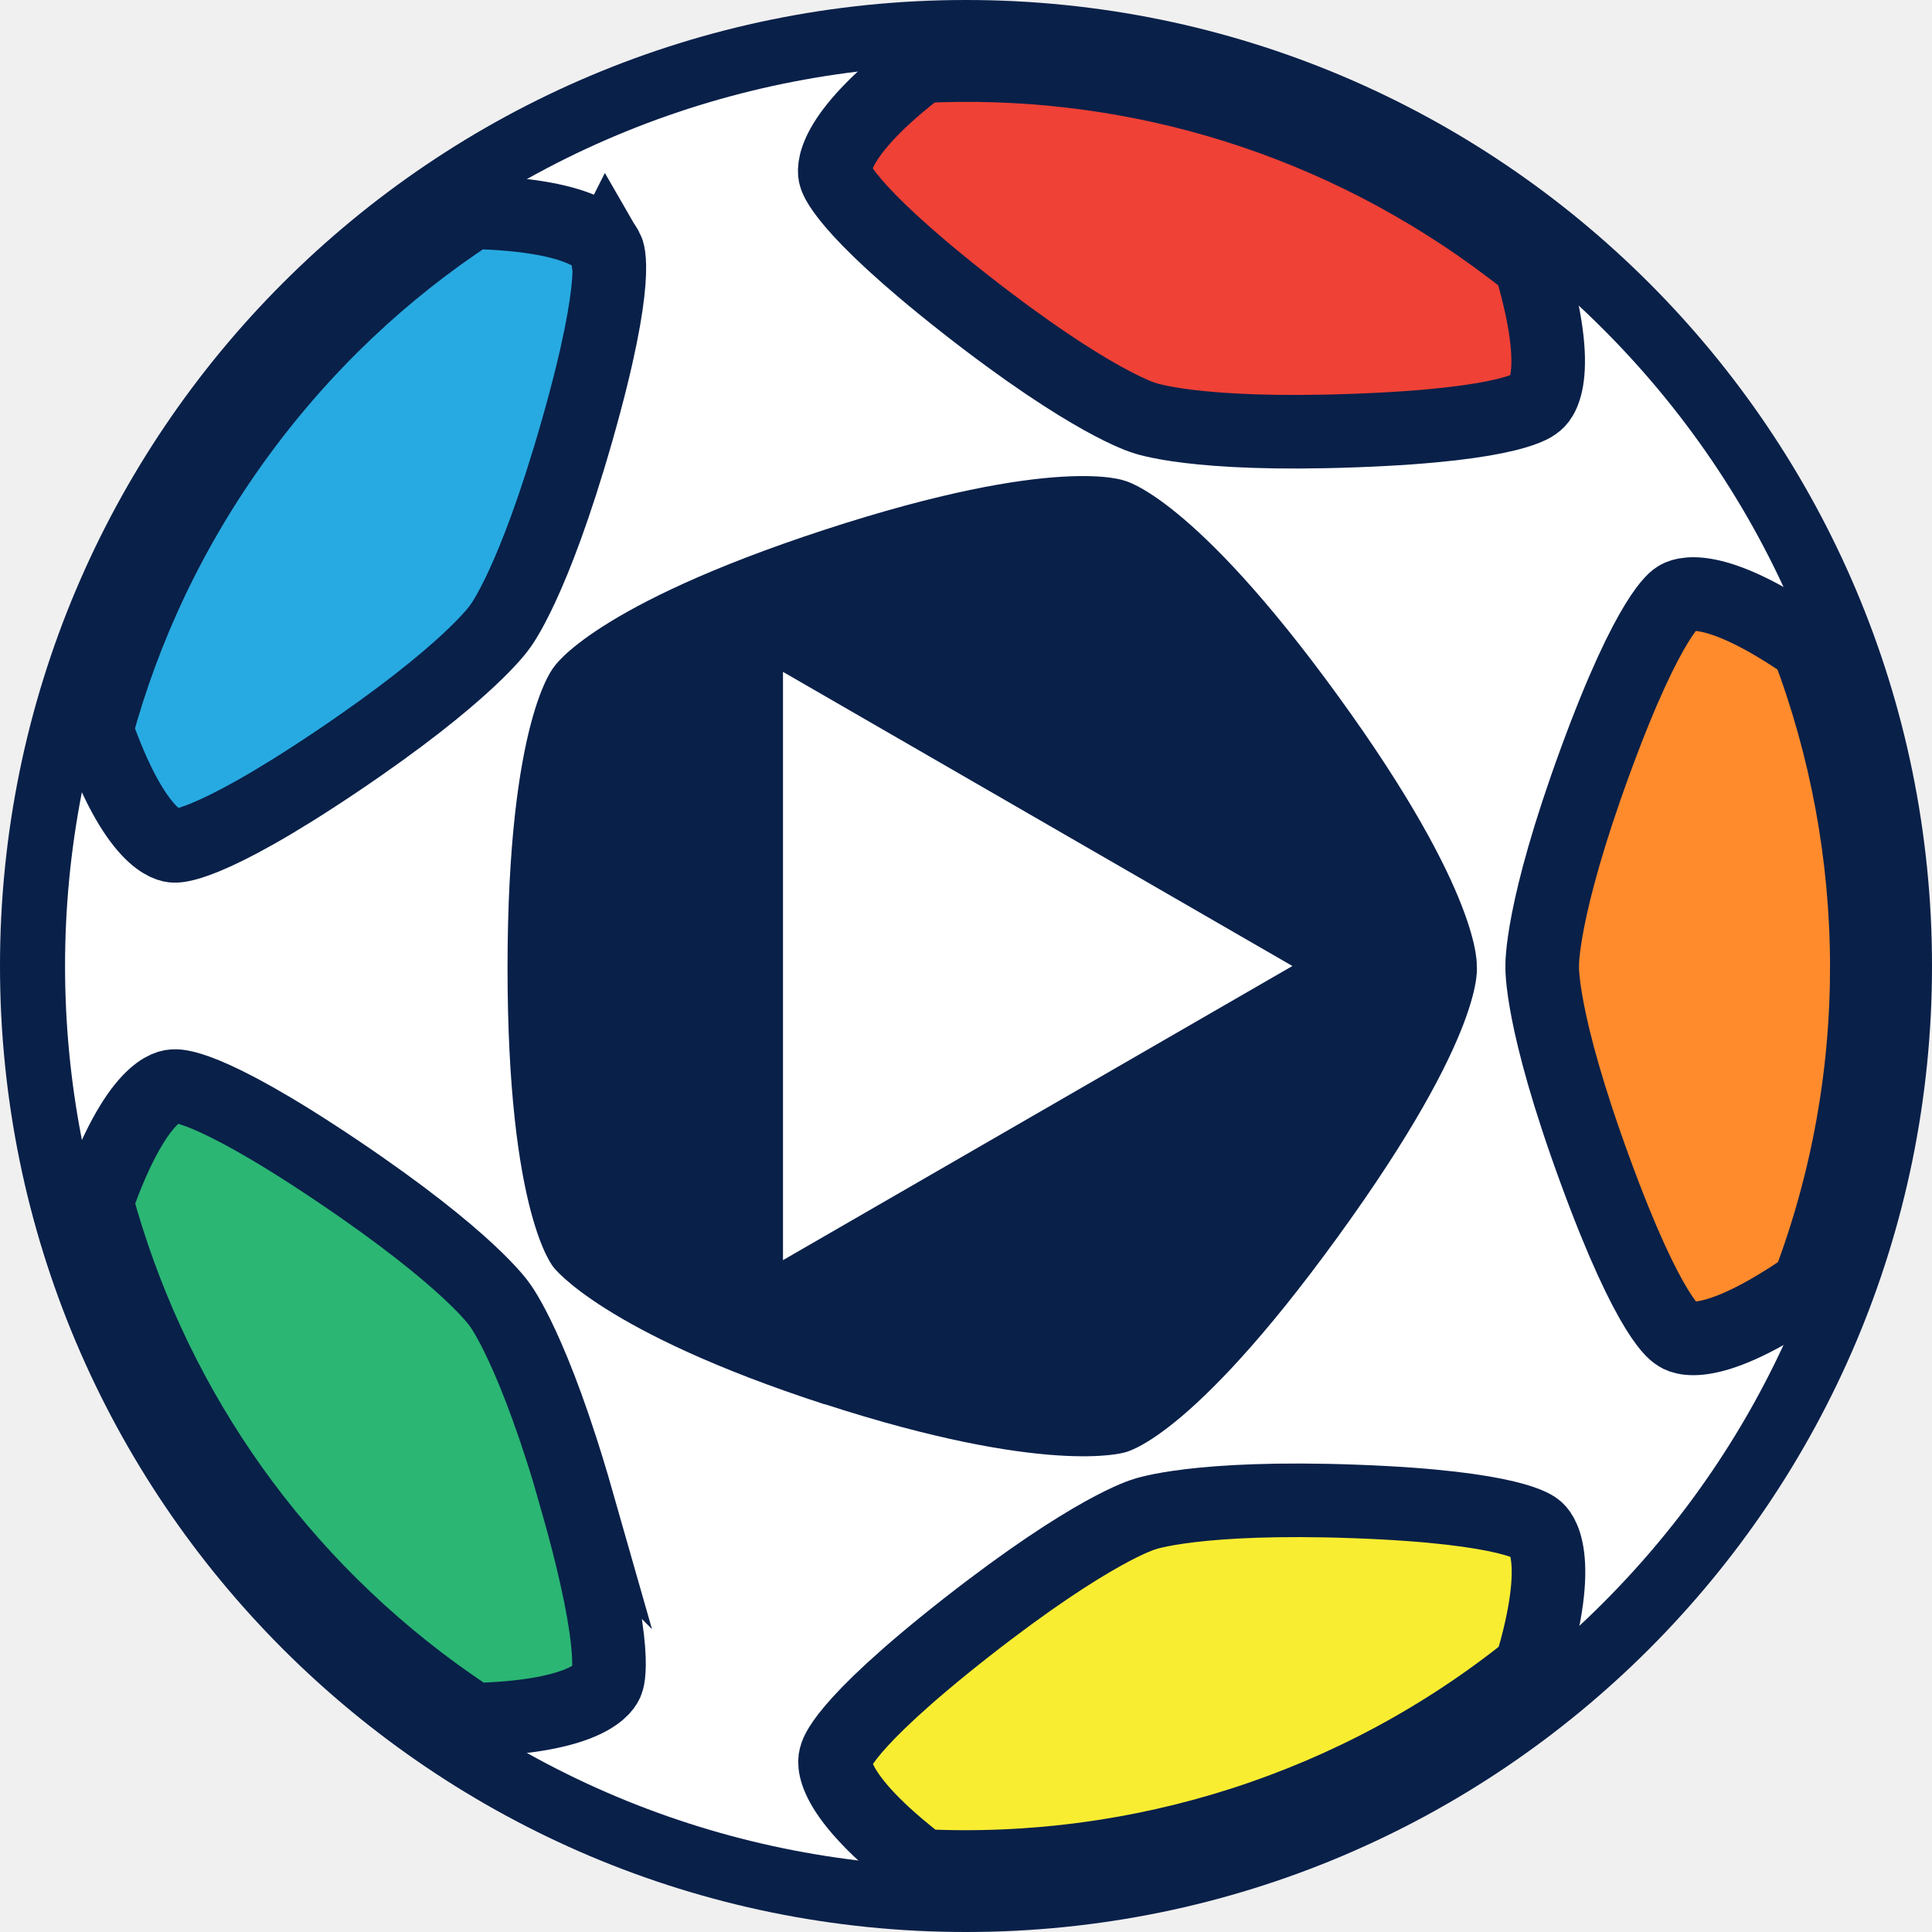
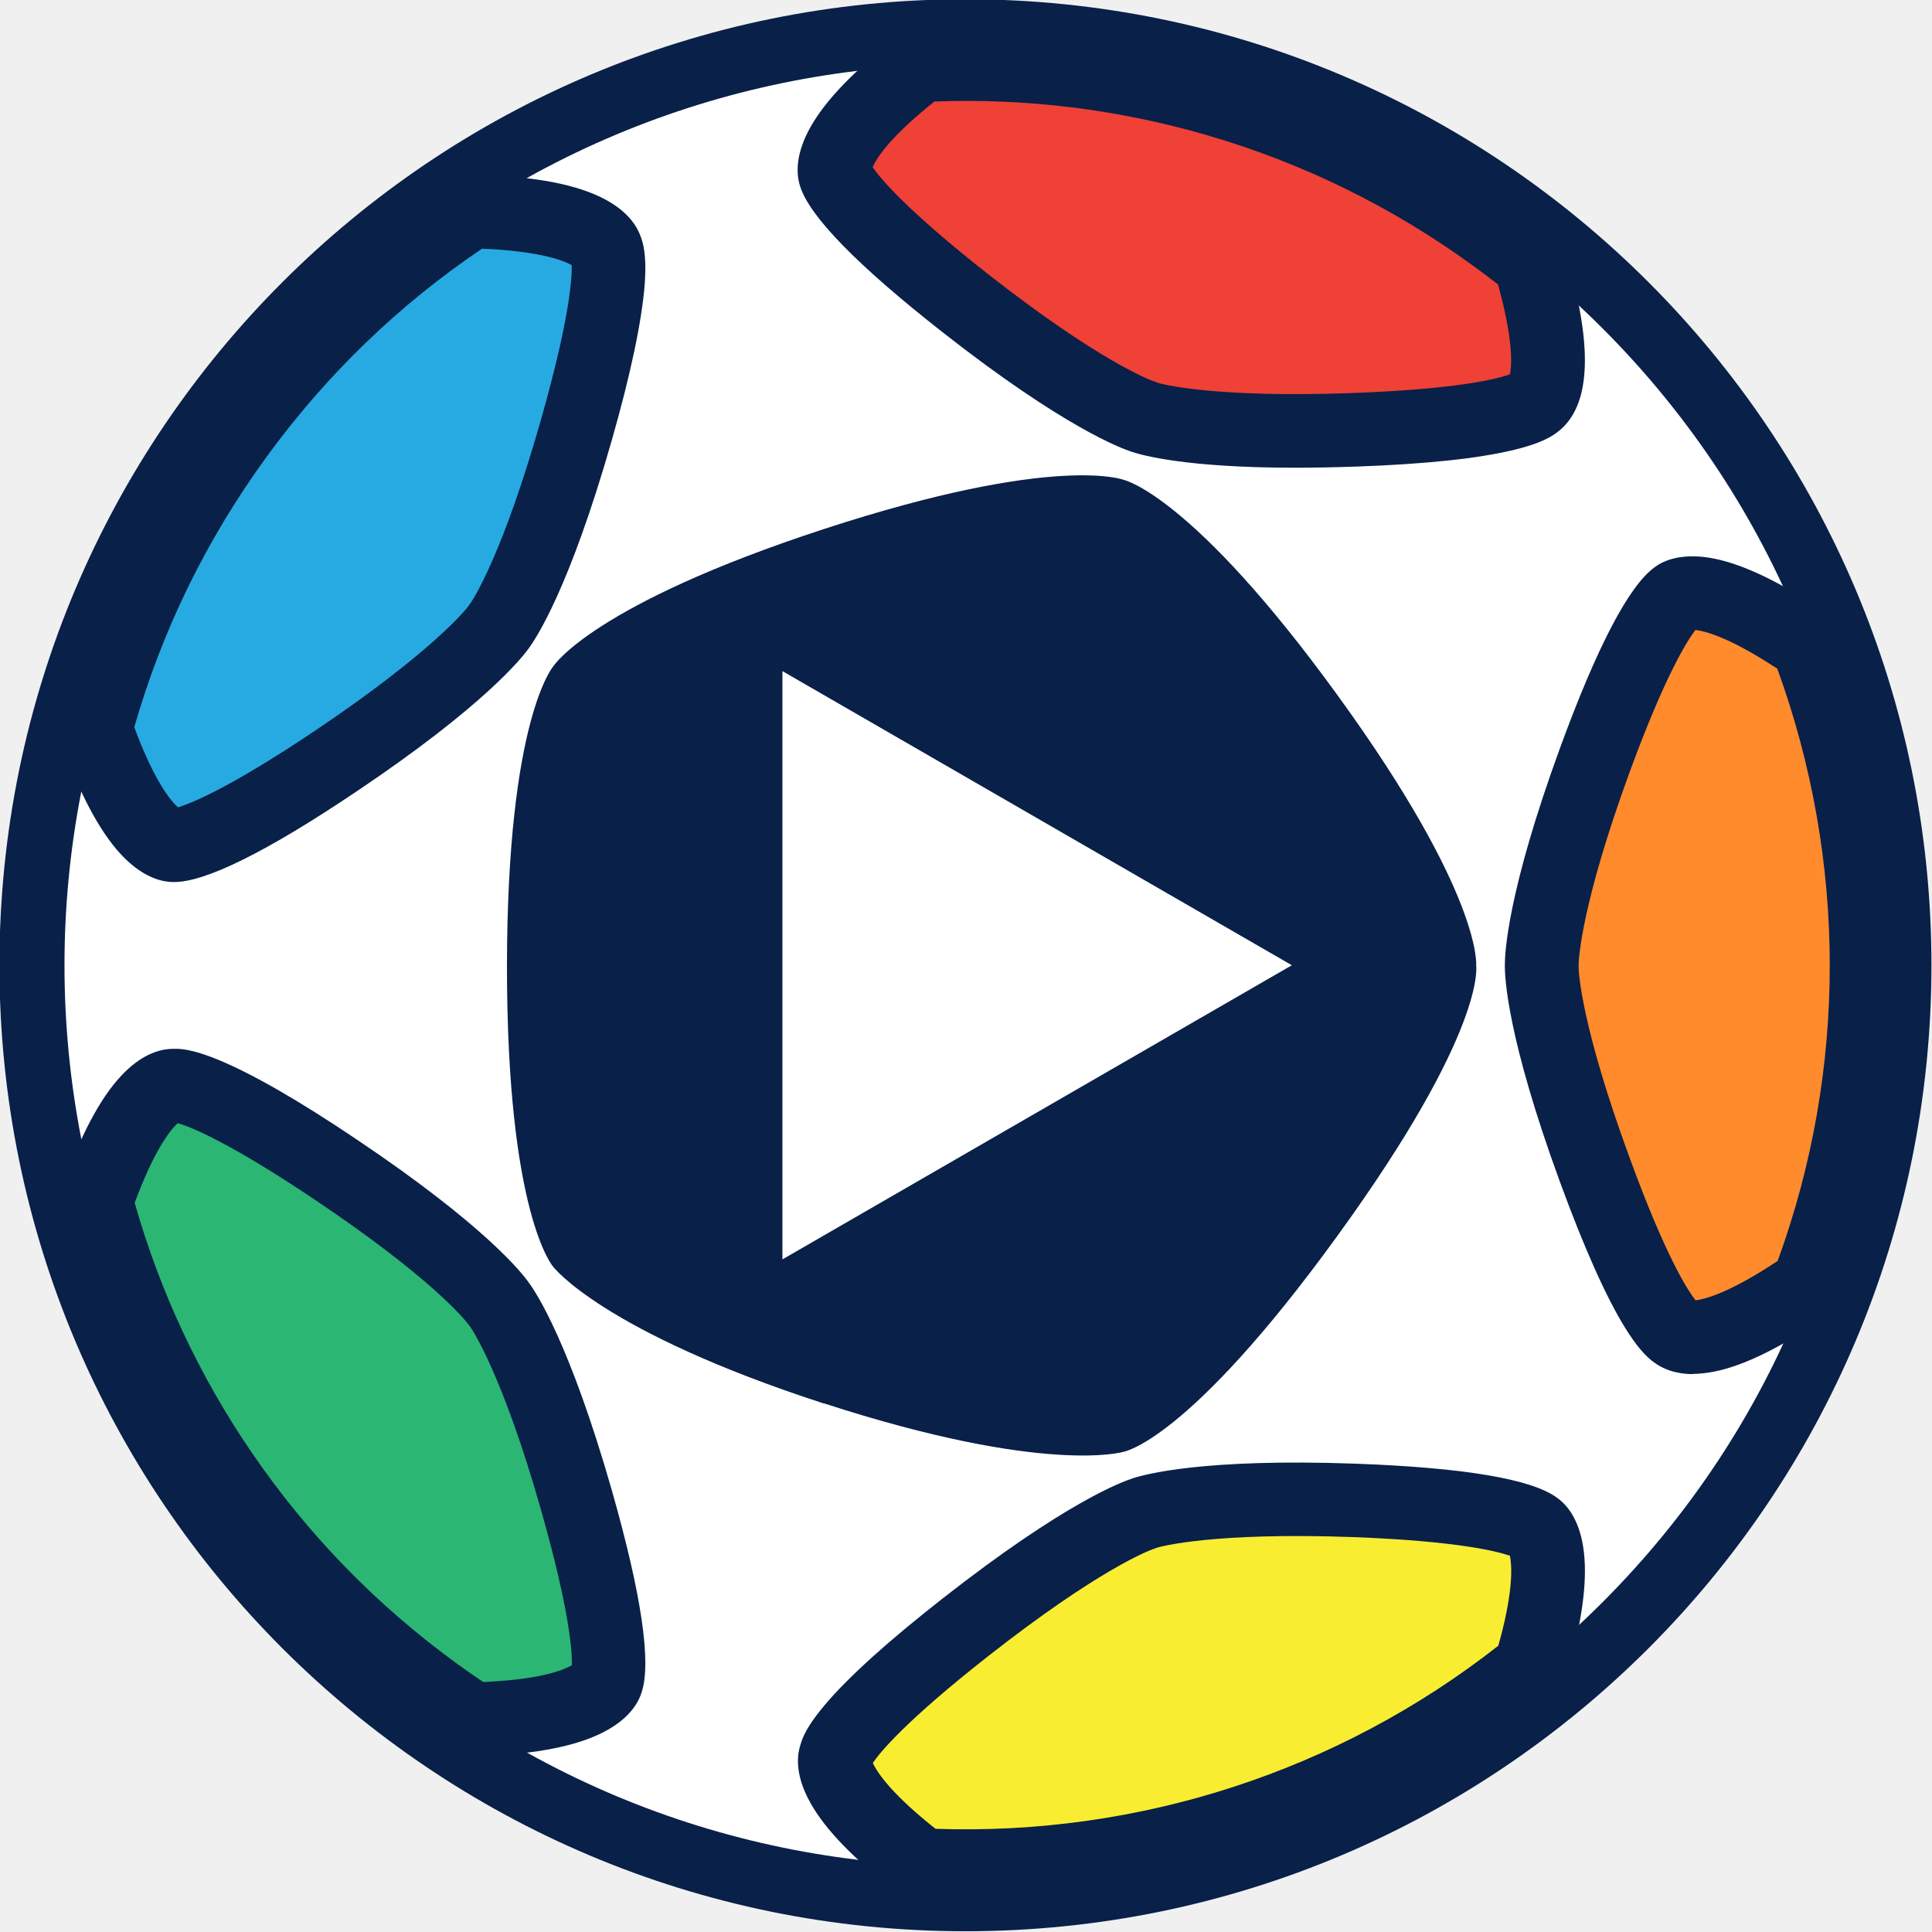
<svg xmlns="http://www.w3.org/2000/svg" id="Layer_1" data-name="Layer 1" version="1.1" viewBox="0 0 1024 1024">
  <defs>
    <style>
      .cls-1 {
+         fill: #f9ed32;
+       }
+ 
+       .cls-1, .cls-2, .cls-3, .cls-4, .cls-5, .cls-6, .cls-7 {
+         stroke-width: 0px;
+       }
+ 
+       .cls-2 {
+         fill: #27aae1;
+       }
+ 
+       .cls-3 {
+         fill: #ff8b2c;
+       }
+ 
+       .cls-4 {
        fill: #ef4136;
      }

-       .cls-1, .cls-2, .cls-3, .cls-4, .cls-5 {
-         stroke: #092049;
-         stroke-miterlimit: 10;
-         stroke-width: 39px;
-       }
- 
-       .cls-2 {
-         fill: #ff8b2c;
-       }
- 
-       .cls-3 {
-         fill: #27aae1;
-       }
- 
-       .cls-4 {
+       .cls-5 {
        fill: #2bb673;
-       }
- 
-       .cls-5 {
-         fill: #f9ed32;
      }

      .cls-6 {
        fill: #fff;
-       }
- 
-       .cls-6, .cls-7 {
-         stroke-width: 0px;
      }

      .cls-7 {
        fill: #092049;
      }
    </style>
  </defs>
-   <circle class="cls-7" cx="512" cy="512" r="512" />
-   <circle class="cls-6" cx="512" cy="512" r="477.5" transform="translate(-212.1 512) rotate(-45)" />
-   <path class="cls-1" d="M488.4,35.1c-2.7,2-5.5,4.2-8.3,6.5-44.1,36-37.3,51.7-37.3,51.7,0,0,2.4,15.7,68.9,67.9,66.6,52.2,94.5,60.2,94.5,60.2,0,0,26.3,10,111.9,6.8,85.6-3.1,95.7-14.4,95.7-14.4,0,0,15.1-7.3.2-63.7-1-3.6-1.9-7-2.9-10.3-6-4.8-12.2-9.5-18.5-14.1-91.7-66.6-199.2-95.9-304.2-90.6Z" />
-   <path class="cls-3" d="M321.7,132.8s-2.3-16.6-60.5-19.9c-3.8-.2-7.4-.3-10.9-.4-47.1,30.8-89.5,70.6-124.6,118.8-35.1,48.3-59.9,101.1-74.6,155.5,1.1,3.2,2.3,6.6,3.7,10.1,20.6,53.1,37.6,51.4,37.6,51.4,0,0,15.7,2.6,85.9-44.6,70.2-47.2,86.5-71.3,86.5-71.3,0,0,17.6-21.9,41.1-104.3,23.5-82.4,15.9-95.5,15.9-95.5Z" />
-   <path class="cls-4" d="M306,795.9c-23.2-81.3-41.1-104.3-41.1-104.3,0,0-15.4-23.5-86.5-71.3-71.1-47.8-85.9-44.6-85.9-44.6,0,0-16.5-2.9-37.6,51.4-1.3,3.5-2.6,6.8-3.7,10,27.5,101.4,88.5,194.4,180.1,261,6.4,4.6,12.9,9.1,19.4,13.4,3.4,0,6.9-.2,10.5-.4,56.9-3.2,60.5-19.9,60.5-19.9,0,0,7.3-14.1-15.9-95.5Z" />
-   <path class="cls-5" d="M811.3,884.2c1-3.3,2-6.7,3-10.3,14.6-55-.2-63.7-.2-63.7,0,0-11.2-11.3-95.7-14.4-84.5-3.1-111.9,6.8-111.9,6.8,0,0-27.1,7.4-94.5,60.2-67.4,52.9-68.9,67.9-68.9,67.9,0,0-7.9,14.8,37.3,51.7,2.9,2.4,5.7,4.6,8.5,6.6,115.1,5.5,230.5-30.7,322.5-104.8Z" />
-   <path class="cls-2" d="M958.3,342.3c-2.8-1.9-5.7-3.9-8.8-5.9-47.8-30.9-60.7-19.5-60.7-19.5,0,0-14.2,7.1-43.3,86.6-29.1,79.4-28.1,108.5-28.1,108.5,0,0-1.4,28.1,28.1,108.5,29.4,80.4,43.3,86.6,43.3,86.6,0,0,11.7,12.1,60.7-19.5,3.2-2.1,6.2-4.1,9-6.1,42-110.4,40.6-231.4-.2-339.1Z" />
-   <path class="cls-7" d="M437,744.2c117.6,38.2,158.7,25.7,158.7,25.7,0,0,34.1-5,113.4-114.4,79.3-109.3,73.6-143.3,73.6-143.3,0,0,3.6-37.1-73.4-143.2-77-106.2-113.2-114.2-113.2-114.2,0,0-35.6-14.3-158.8,25.9-123.1,40.2-143.6,72.7-143.6,72.7,0,0-24.6,27.3-24.7,159.2,0,131.9,24.5,159.2,24.5,159.2,0,0,25.9,34.3,143.5,72.5Z" />
-   <polygon class="cls-6" points="415 356.1 415 667.9 685 512 415 356.1" />
+   <circle class="cls-7" cx="511.7" cy="511.6" r="512" />
+   <circle class="cls-6" cx="511.7" cy="511.6" r="477.5" transform="translate(-211.9 511.7) rotate(-45)" />
+   <g>
+     <path class="cls-4" d="M488.2,34.7c-2.7,2-5.5,4.2-8.3,6.5-44.1,36-37.3,51.7-37.3,51.7,0,0,2.4,15.7,68.9,67.9,66.6,52.2,94.5,60.2,94.5,60.2,0,0,26.3,10,111.9,6.8,85.6-3.1,95.7-14.4,95.7-14.4,0,0,15.1-7.3.2-63.7-1-3.6-1.9-7-2.9-10.3-6-4.8-12.2-9.5-18.5-14.1-91.7-66.6-199.2-95.9-304.2-90.6Z" />
+     <path class="cls-7" d="M686.4,247.9c-58.1,0-81.4-6.7-86.4-8.4-5.7-1.8-36.3-13.1-100.4-63.4-44.9-35.2-70.2-61.1-75.4-77-1.7-4.9-3-13.9,2.8-26.7,6.3-13.9,20-29.6,40.7-46.4,3-2.4,6-4.8,8.9-7l4.8-3.6,6-.3c55.4-2.8,110.5,3.7,163.5,19.1,54.9,16,106.4,41.3,153.1,75.2,6.4,4.7,12.9,9.6,19.2,14.7l4.7,3.8,1.8,5.8c1.1,3.5,2.1,7.2,3.1,11,7.1,26.8,8.9,47.1,5.7,62.1-2.7,12.6-8.7,19-13,22.2-4.8,3.8-12.2,6.8-22.9,9.4-18.8,4.6-47,7.6-83.8,8.9-11.8.4-22.5.6-32.3.6ZM612.9,202.7c3.2,1,30.7,8.3,104.3,5.6,56.5-2.1,77.1-7.7,83.1-9.9.9-4.2,1.9-16.5-5.3-43.8-.3-1.3-.7-2.6-1-3.8-4.3-3.4-8.6-6.6-13-9.8-43-31.3-90.5-54.6-141.1-69.3-47-13.7-95.6-19.7-144.6-17.9-1,.8-2,1.6-3,2.4-21.7,17.7-28,28.3-29.8,32.4,3.9,5.7,17.7,22.5,61.2,56.7,58.7,46,85.8,56.1,88,56.9l1.3.3h0ZM802.3,197.6h0Z" />
+   </g>
+   <g>
+     <path class="cls-2" d="M321.4,132.3s-2.3-16.6-60.5-19.9c-3.8-.2-7.4-.3-10.9-.4-47.1,30.8-89.5,70.6-124.6,118.8-35.1,48.3-59.9,101.1-74.6,155.5,1.1,3.2,2.3,6.6,3.7,10.1,20.6,53.1,37.6,51.4,37.6,51.4,0,0,15.7,2.6,85.9-44.6,70.2-47.2,86.5-71.3,86.5-71.3,0,0,17.6-21.9,41.1-104.3,23.5-82.4,15.9-95.5,15.9-95.5Z" />
+     <path class="cls-7" d="M91.9,467.5c-5.3,0-14-1.8-24-10.9-11.3-10.3-21.9-28.1-31.6-53-1.4-3.6-2.7-7.2-4-10.8l-1.9-5.7,1.6-5.8c15.8-58.2,41.9-112.6,77.7-161.8,35.7-49.1,79.3-90.7,129.6-123.7l5-3.3h6c3.8.2,7.7.3,11.6.5,27.6,1.5,47.5,6,60.8,13.8,11.2,6.5,15.4,14.1,17.1,19.2,2.1,5.7,2.7,13.7,1.9,24.7-1.5,19.3-7.3,47.1-17.4,82.5-22.5,78.9-40.4,105.5-44.1,110.5-3.5,4.9-23.7,30.5-91.4,75.9-47.3,31.8-79.8,47.9-96.5,47.9-.2,0-.3,0-.5,0ZM71.3,385.7c.5,1.3.9,2.5,1.4,3.8,10.1,26.1,18.3,35.4,21.6,38.4,6.7-2,26.9-9.9,72.8-40.7,61.9-41.6,79.9-64.2,81.3-66.1l.7-1.1h.1c1.9-2.8,17.4-26.7,37.5-97.5,15.5-54.4,16.5-75.7,16.3-82-3.8-2.1-15.1-6.9-43.3-8.5-1.4,0-2.8-.1-4.2-.2-44.2,29.8-82.7,67-114.4,110.6-31.8,43.7-55.3,91.9-70,143.3Z" />
+   </g>
+   <g>
+     <path class="cls-5" d="M305.7,795.5c-23.2-81.3-41.1-104.3-41.1-104.3,0,0-15.4-23.5-86.5-71.3-71.1-47.8-85.9-44.6-85.9-44.6,0,0-16.5-2.9-37.6,51.4-1.3,3.5-2.6,6.8-3.7,10,27.5,101.4,88.5,194.4,180.1,261,6.4,4.6,12.9,9.1,19.4,13.4,3.4,0,6.9-.2,10.5-.4,56.9-3.2,60.5-19.9,60.5-19.9,0,0,7.3-14.1-15.9-95.5Z" />
+     <path class="cls-7" d="M244.8,930.8l-5-3.3c-6.9-4.5-13.7-9.2-20.2-13.9-46.6-33.9-86.6-75-118.8-122.2-31.1-45.6-54.2-95.9-68.7-149.4l-1.6-5.8,2-5.7c1.2-3.5,2.5-7.1,3.9-10.7,10-25.8,20.4-43.3,31.9-53.6,9.6-8.6,18.2-10.3,23.5-10.3,6.1-.3,13.9,1.7,24.1,5.9,17.9,7.4,42.5,21.5,73.1,42.1,68.1,45.7,87.9,71,91.4,76.1,3.6,4.8,21.6,31.9,44,110.3h0c15.6,54.9,20.9,90.7,15.7,106.6-1.5,5-5.8,13-17.9,19.9-13.3,7.6-33.5,12.2-60.2,13.6-3.8.2-7.6.3-11.3.4h-6ZM71.4,637.6c13.4,47.1,34.2,91.5,61.7,131.8,29.6,43.5,66.4,81.4,109.4,112.6,4.4,3.2,9,6.4,13.6,9.5,1.3,0,2.6-.1,3.8-.2,27.9-1.5,39.3-6.4,43.2-8.7.2-6.9-1.1-28.6-16.2-81.8-20.4-71.8-36.4-95.8-37.8-97.8l-.8-1h0c-2.1-2.8-20-24.9-81.1-65.9-46.9-31.5-66.9-39.1-73-40.8-3.2,2.9-11.3,12.2-21.4,38.5-.5,1.2-1,2.5-1.4,3.7ZM303,885.4h0,0ZM92.1,594.8h0,0Z" />
+   </g>
+   <g>
+     <path class="cls-1" d="M811.1,883.7c1-3.3,2-6.7,3-10.3,14.6-55-.2-63.7-.2-63.7,0,0-11.2-11.3-95.7-14.4-84.5-3.1-111.9,6.8-111.9,6.8,0,0-27.1,7.4-94.5,60.2-67.4,52.9-68.9,67.9-68.9,67.9,0,0-7.9,14.8,37.3,51.7,2.9,2.4,5.7,4.6,8.5,6.6,115.1,5.5,230.5-30.7,322.5-104.8Z" />
+     <path class="cls-7" d="M511.6,1008.6c-8,0-15.9-.2-23.9-.6l-6-.3-4.8-3.6c-3-2.3-6-4.7-9-7.1-21.5-17.5-34.9-32.8-41.1-46.9-5.2-11.8-4.2-20.5-2.5-25.5,1.6-5.9,5.9-12.7,13-21.1,12.5-14.8,33.6-33.8,62.6-56.5,64.6-50.6,94.7-61.6,100.6-63.5,5.7-1.9,37.1-10.7,118.5-7.7,57,2.1,92.7,8.1,106.2,18,4.3,3,10.6,9.5,13.4,23.2,3.1,15,1.2,35.7-5.6,61.4-1,3.7-2,7.4-3.2,11.1l-1.8,5.7-4.7,3.8c-88.4,71.2-198.3,109.7-311.7,109.7ZM495.6,969.3c108.2,3.8,213.8-30.6,298.5-97,.4-1.3.7-2.6,1.1-3.9,7.2-27,6-39.4,5.1-43.8-6.5-2.3-27.6-7.8-82.8-9.9-74.6-2.7-102.4,5-104.6,5.7l-1.2.5h-.1c-3.2,1.1-29.7,11.3-87.6,56.7-44.5,34.9-57.8,51.5-61.4,56.8,1.8,3.9,8.1,14.5,30,32.3,1,.9,2.1,1.7,3.2,2.5ZM802.7,825.6h0s0,0,0,0Z" />
+   </g>
+   <g>
+     <path class="cls-3" d="M958.1,341.8c-2.8-1.9-5.7-3.9-8.8-5.9-47.8-30.9-60.7-19.5-60.7-19.5,0,0-14.2,7.1-43.3,86.6-29.1,79.4-28.1,108.5-28.1,108.5,0,0-1.4,28.1,28.1,108.5,29.4,80.4,43.3,86.6,43.3,86.6,0,0,11.7,12.1,60.7-19.5,3.2-2.1,6.2-4.1,9-6.1,42-110.4,40.6-231.4-.2-339.1Z" />
+     <path class="cls-7" d="M897.3,728.3c-9.8,0-16.2-3.1-19.9-5.7-5.1-3.4-10.3-9.5-16.1-18.9-10.2-16.5-21.7-42.4-34.4-77-28.2-77-29.4-109.1-29.3-115.3,0-6,1.3-38.5,29.3-115.1,19.6-53.6,36.4-85.6,49.9-95.5,4.1-3.2,12.3-7.1,26.2-5.6,15.2,1.7,34.3,9.9,56.7,24.3,3.2,2.1,6.4,4.2,9.4,6.3l4.9,3.4,2.1,5.6c43.3,114.1,43.3,239.4.2,353l-2.1,5.6-4.9,3.4c-3.1,2.2-6.4,4.4-9.6,6.5-23.3,15-42,23.1-57.3,24.6-1.8.2-3.6.3-5.2.3ZM900.2,690.9h0,0ZM836.7,512.4c0,3.4,1.6,31.8,26.9,100.9,19.4,53.1,31.1,70.9,35.1,75.9,4.3-.5,16.3-3.3,40-18.6,1.2-.8,2.3-1.5,3.5-2.3,36.9-101.2,36.8-212.2-.2-313.9-1.1-.7-2.2-1.4-3.3-2.1-23.5-15.1-35.6-17.9-40.1-18.4-4.2,5.5-16,23.8-35,75.7-25.6,70.1-26.8,98.9-26.9,101.3v1.3c0,0,0,.1,0,.1ZM900.4,331.9h0,0Z" />
+   </g>
+   <path class="cls-7" d="M436.7,743.8c117.6,38.2,158.7,25.7,158.7,25.7,0,0,34.1-5,113.4-114.4,79.3-109.3,73.6-143.3,73.6-143.3,0,0,3.6-37.1-73.4-143.2-77-106.2-113.2-114.2-113.2-114.2,0,0-35.6-14.3-158.8,25.9-123.1,40.2-143.6,72.7-143.6,72.7,0,0-24.6,27.3-24.7,159.2,0,131.9,24.5,159.2,24.5,159.2,0,0,25.9,34.3,143.5,72.5Z" />
+   <polygon class="cls-6" points="414.7 355.7 414.7 667.5 684.7 511.6 414.7 355.7" />
</svg>
